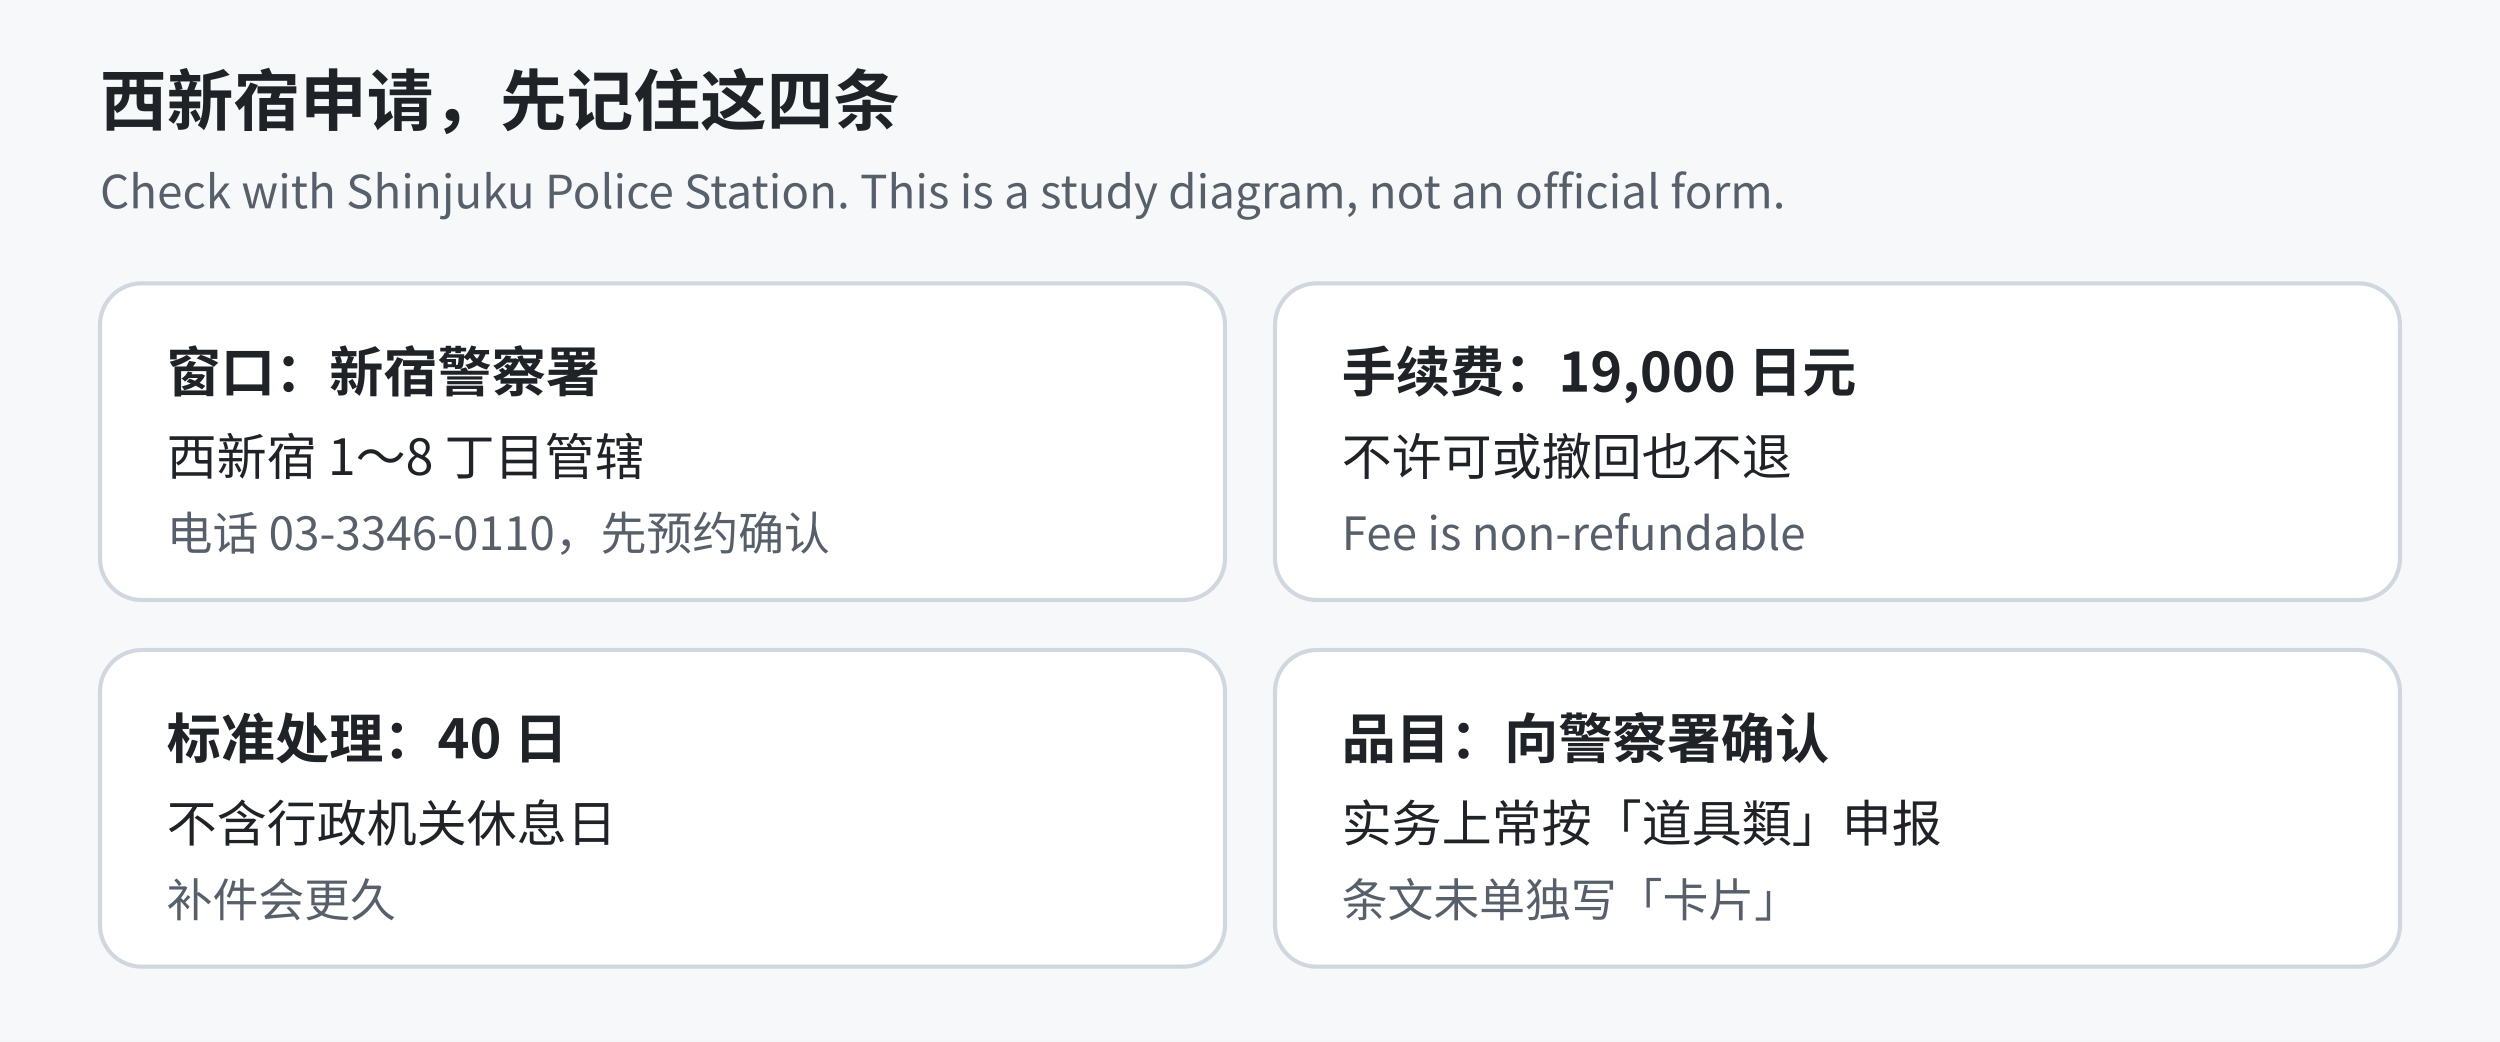
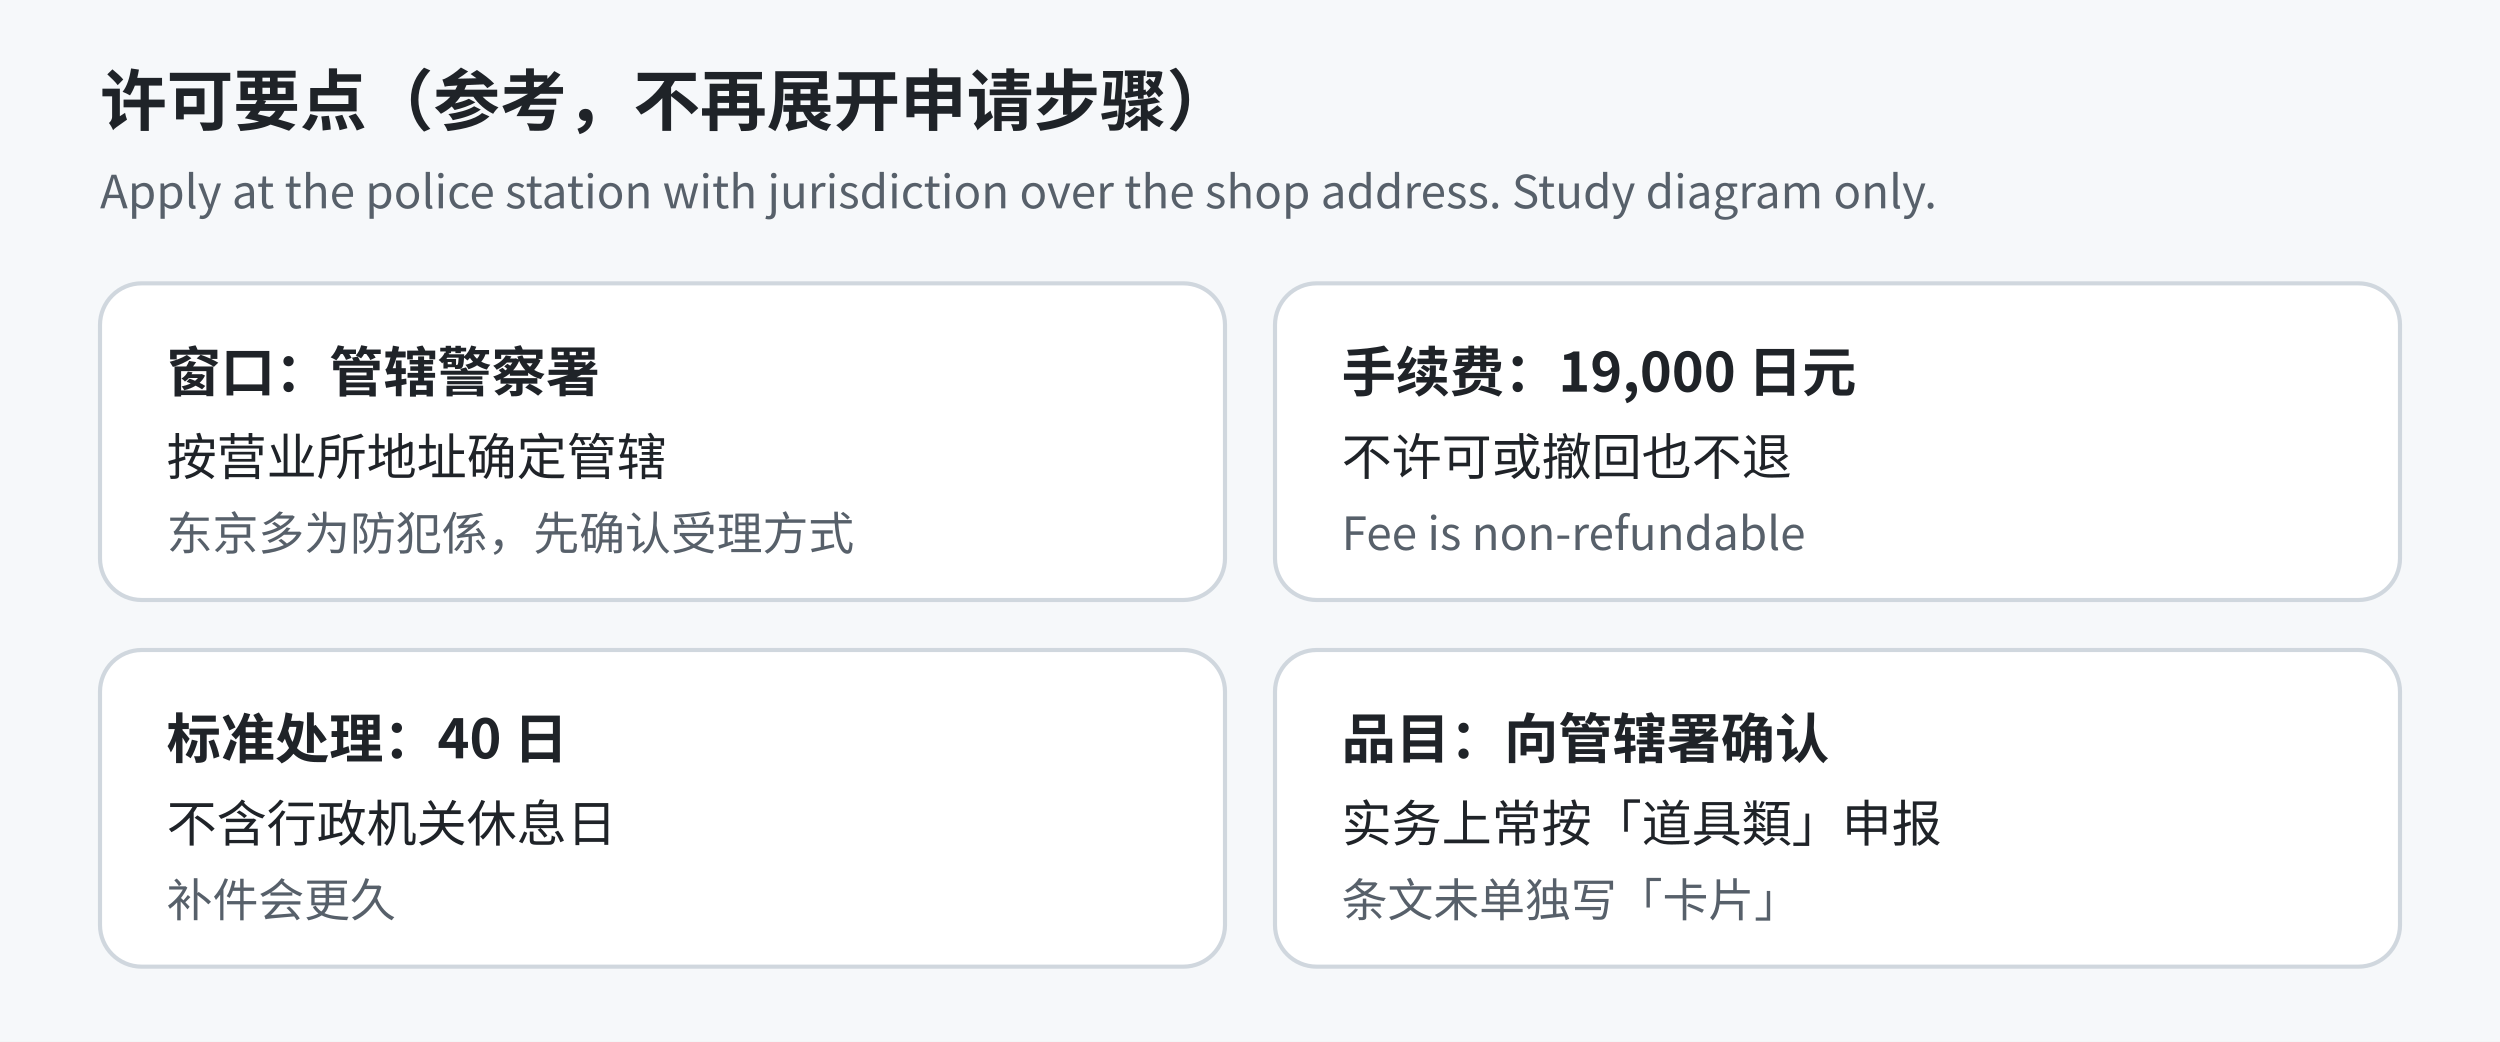
<svg xmlns="http://www.w3.org/2000/svg" width="600" height="250" viewBox="0 0 600 250" role="img" aria-labelledby="t d">
  <style>text{font-family:-apple-system,BlinkMacSystemFont,"PingFang SC","Noto Sans CJK SC",sans-serif;fill:#1f2328}.muted{fill:#57606a}</style>
  <rect width="600" height="250" fill="#f6f8fa" />
-   <text x="24" y="30" font-size="16" font-weight="700">西新宿申请，先记住这四条</text>
-   <text x="24" y="50" font-size="11" class="muted">Check with Shinjuku Police Station. This is a study diagram, not an official form.</text>
+   <text x="24" y="30" font-size="16" font-weight="700">许可要点（参考，不再展开申请步骤）</text>
+   <text x="24" y="50" font-size="11" class="muted">Apply at the police station with jurisdiction over the shop address. Study diagram only.</text>
  <g>
    <rect x="24" y="68" width="270" height="76" rx="10" fill="#fff" stroke="#d0d7de" />
-     <text x="40" y="94" font-size="13" font-weight="700">窗口：新宿警察署</text>
-     <text x="40" y="114" font-size="12">西新宿 1〜8 丁目管辖</text>
-     <text x="40" y="132" font-size="11" class="muted">电话 03-3346-0110，先预约确认</text>
+     <text x="40" y="94" font-size="13" font-weight="700">窗口：管辖警察署</text>
+     <text x="40" y="114" font-size="12">按营业所地址确定管辖</text>
+     <text x="40" y="132" font-size="11" class="muted">东京多为防犯係，先确认受理方式</text>
    <rect x="306" y="68" width="270" height="76" rx="10" fill="#fff" stroke="#d0d7de" />
    <text x="322" y="94" font-size="13" font-weight="700">手续费：19,000 日元</text>
    <text x="322" y="114" font-size="12">不许可或撤回也不退</text>
    <text x="322" y="132" font-size="11" class="muted">Fee is non-refundable</text>
    <rect x="24" y="156" width="270" height="76" rx="10" fill="#fff" stroke="#d0d7de" />
    <text x="40" y="182" font-size="13" font-weight="700">标准处理：40 日</text>
    <text x="40" y="202" font-size="12">不含行政机关休息日</text>
    <text x="40" y="220" font-size="11" class="muted">补件会更久</text>
    <rect x="306" y="156" width="270" height="76" rx="10" fill="#fff" stroke="#d0d7de" />
-     <text x="322" y="182" font-size="13" font-weight="700">品目：向警察署确认</text>
+     <text x="322" y="182" font-size="13" font-weight="700">品目：向管辖署确认</text>
    <text x="322" y="202" font-size="12">实务上常按「道具類」申报</text>
    <text x="322" y="220" font-size="11" class="muted">条文未单独写「卡片」</text>
  </g>
</svg>
